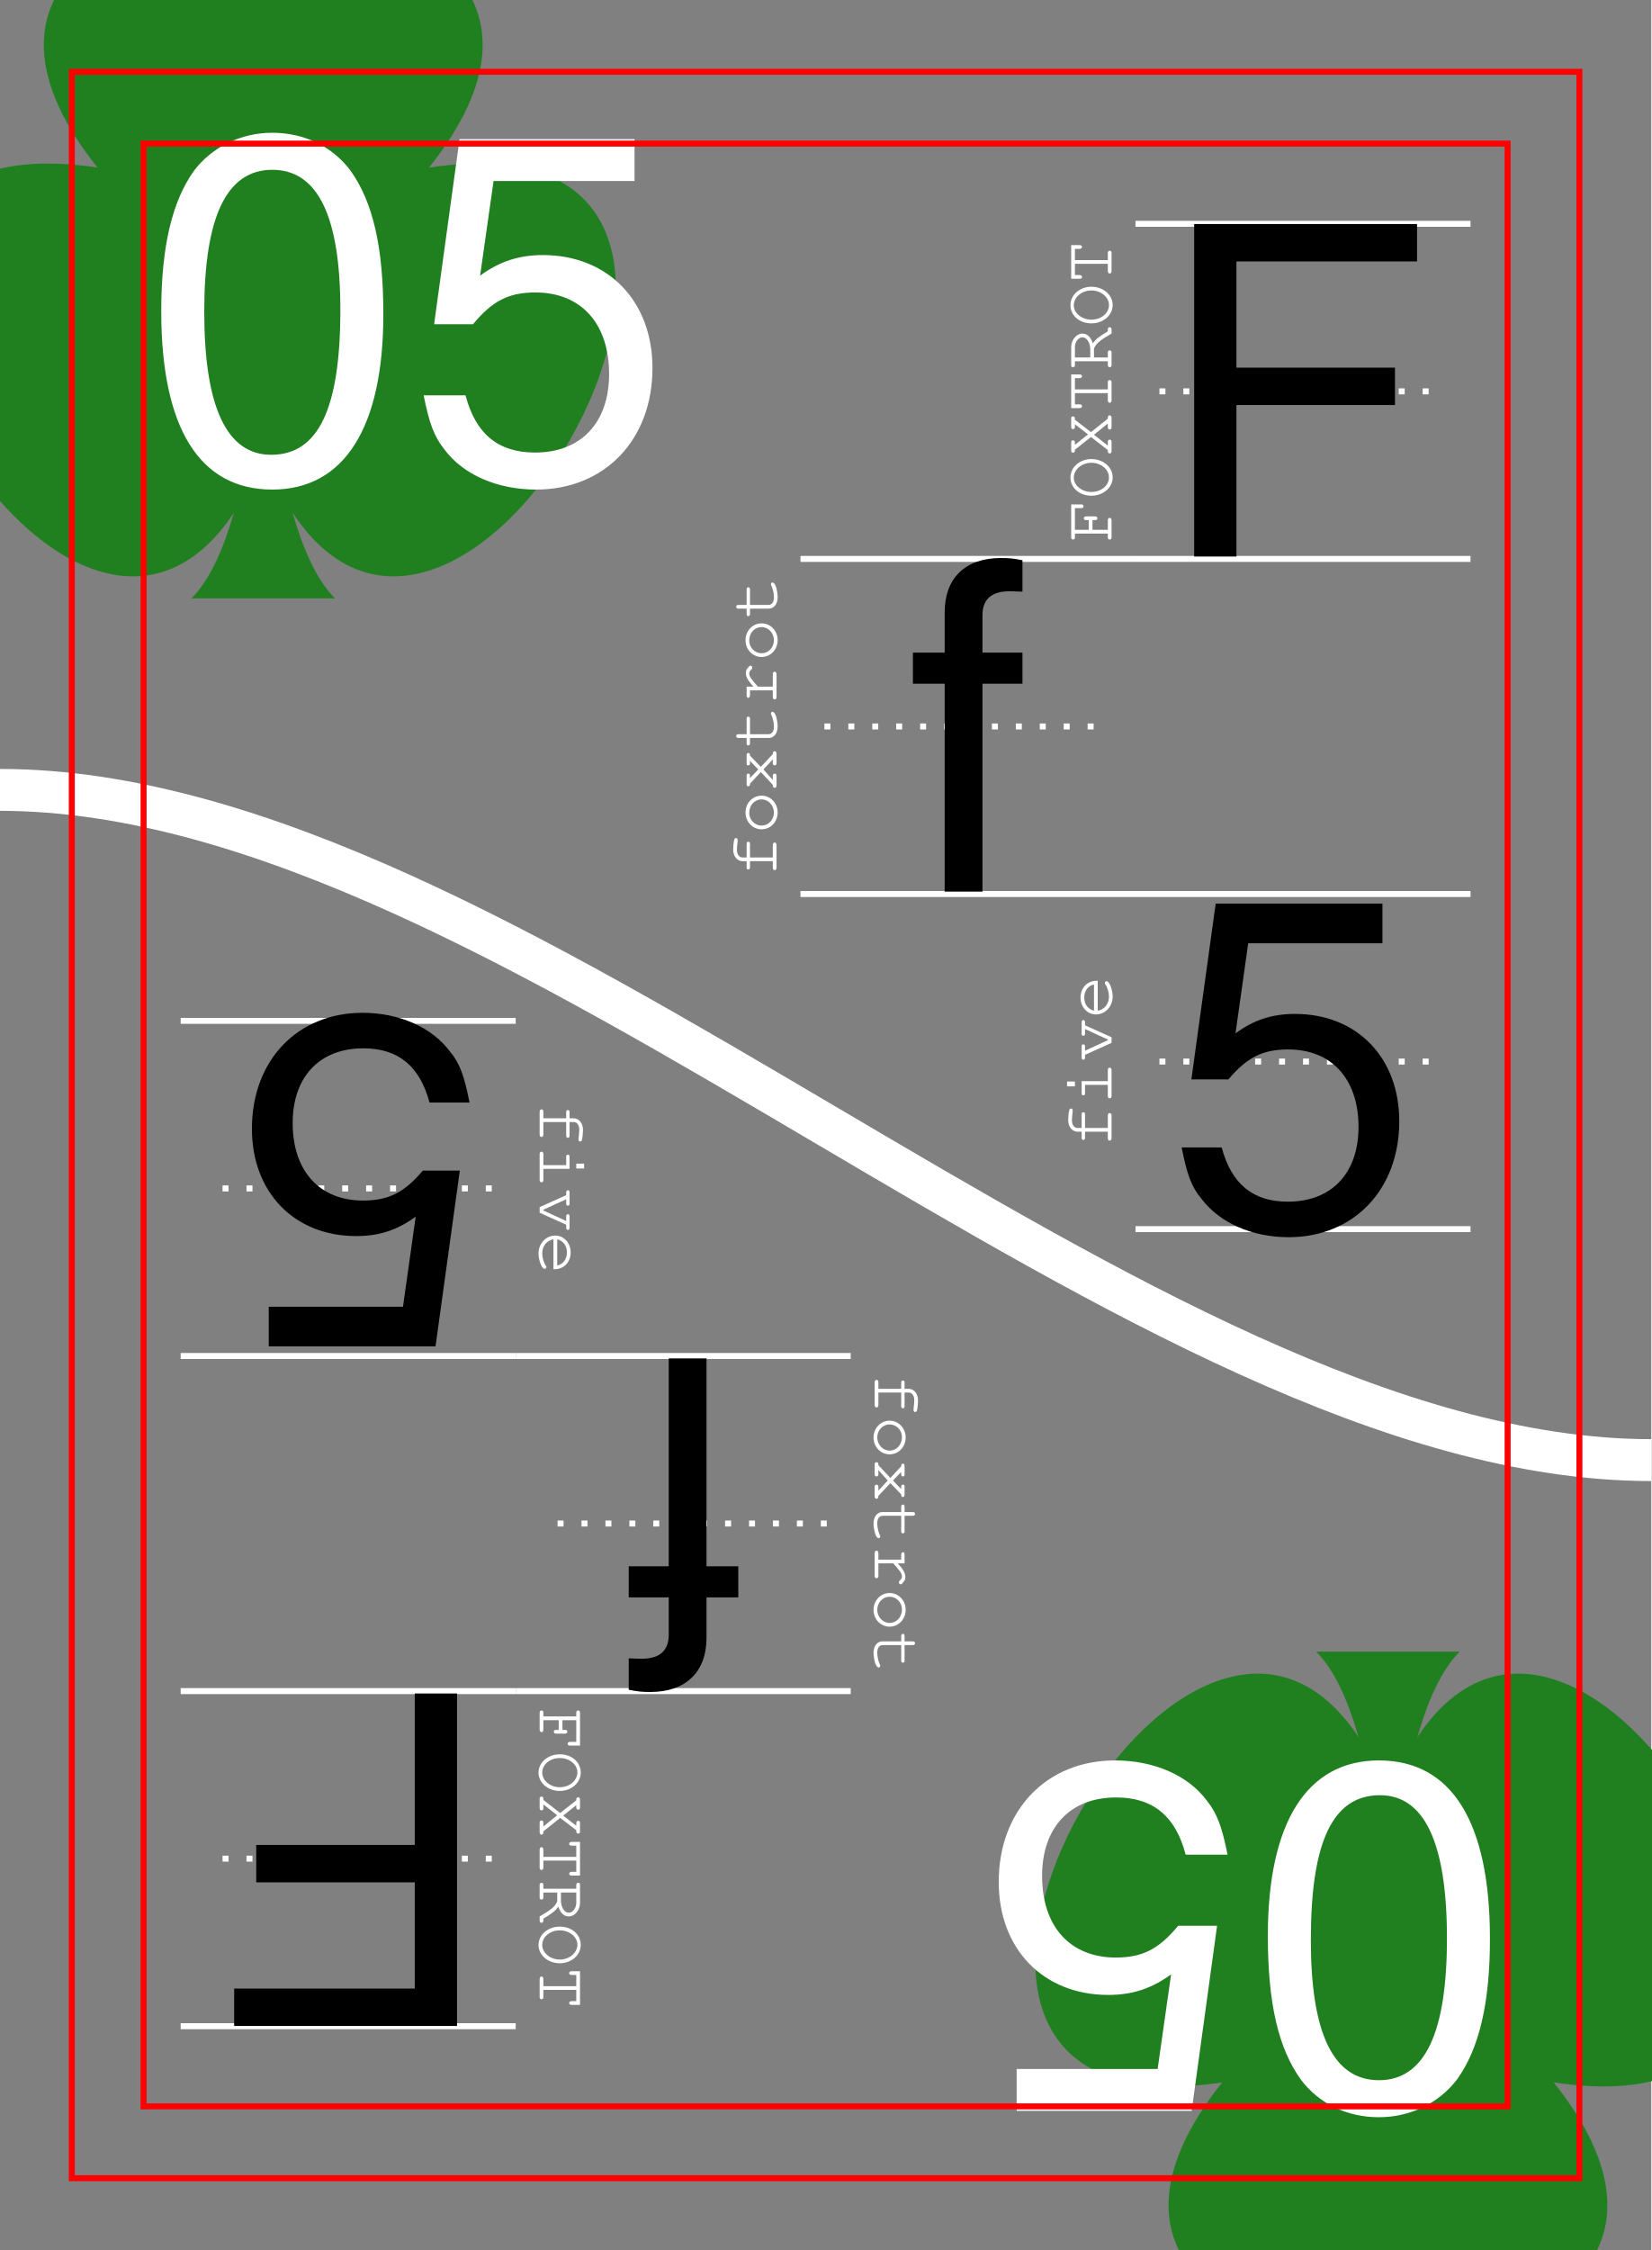
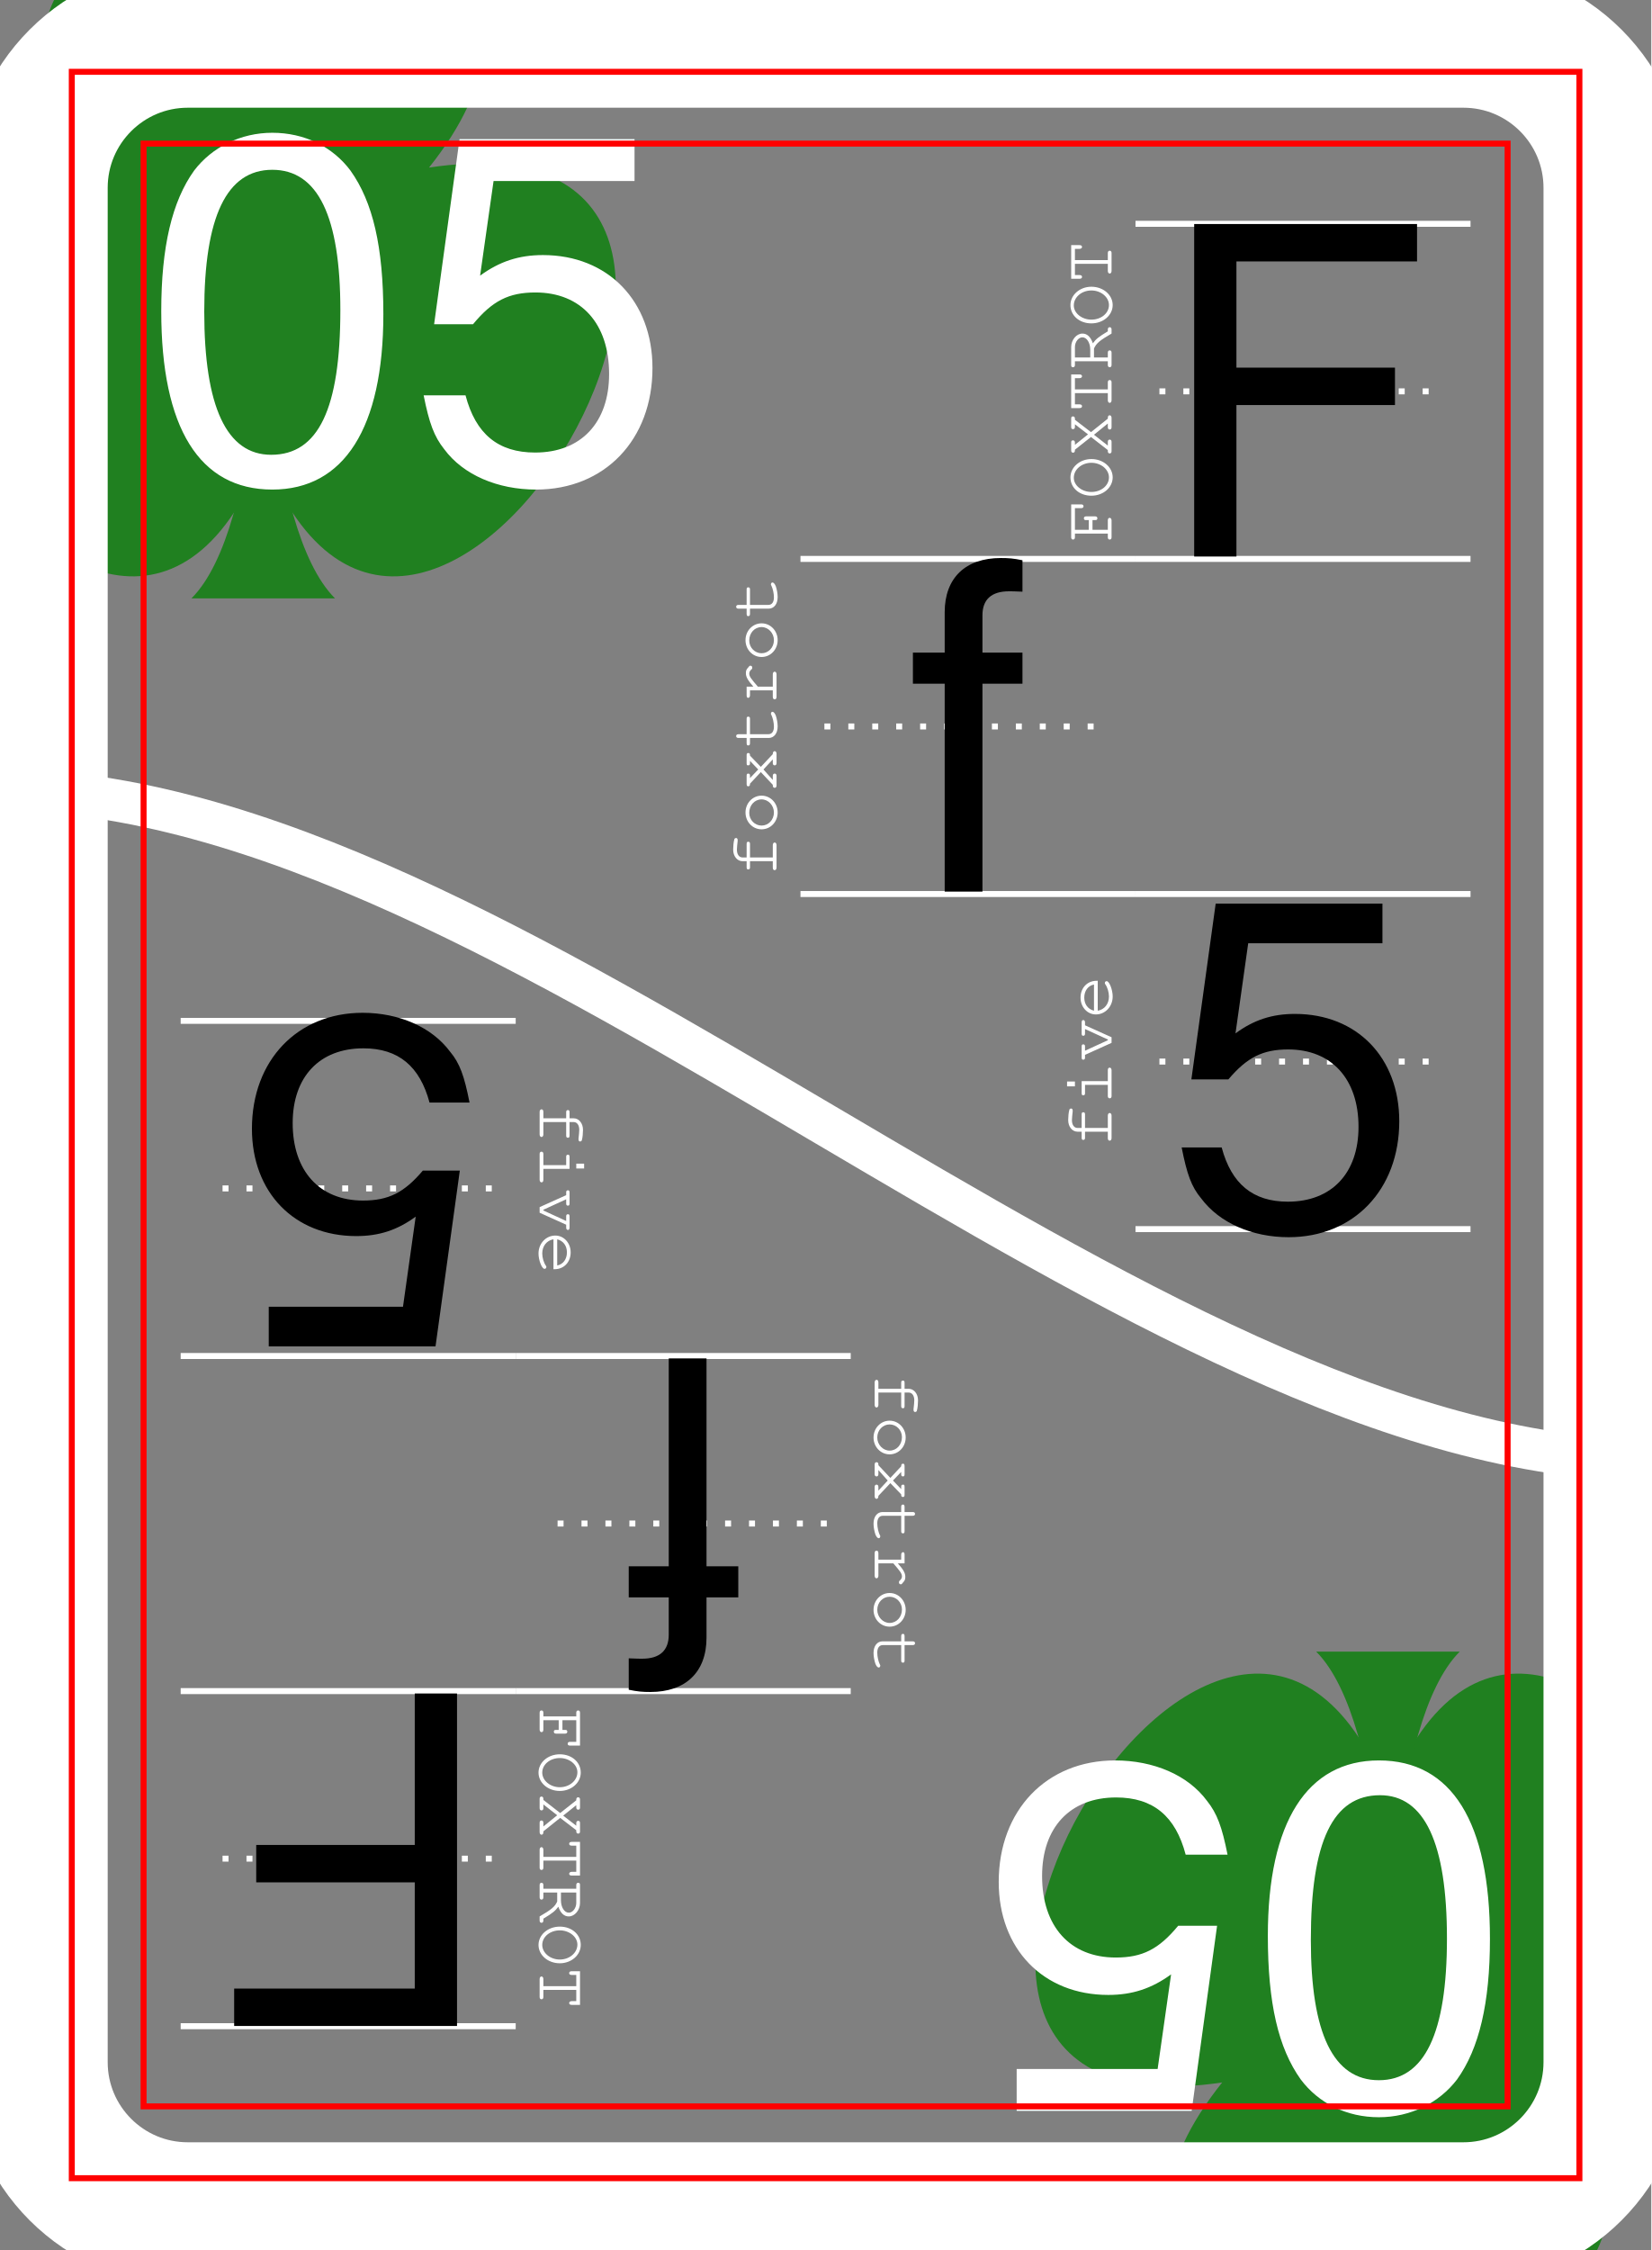
<svg xmlns="http://www.w3.org/2000/svg" xmlns:xlink="http://www.w3.org/1999/xlink" width="69mm" height="94mm" viewBox="-3 -3 69 94" version="1.1" id="card-05">
  <style>
    text { font-family:Helvetica; font-size:19.04px; line-height:1; fill:#000000;fill-opacity:1;stroke:none; }
   
   g.emoji path, g.emoji ellipse, g.emoji circle  { fill:none;stroke:#000000;stroke-width:1.0;stroke-linecap:round;stroke-miterlimit:4;stroke-dasharray:none;stroke-opacity:1 }
   g#card-05-formats-dark text { font-size:7px;fill:#ffffff; }
   g#card-05-thumb-up text, g#card-05-thumb-down text { font-size:7px; }
   path  { fill:none;stroke:#000000;stroke-width:1.0;stroke-linecap:butt;stroke-linejoin:miter;stroke-opacity:1; }
   path.suit { stroke:none; }
   g#card-05-border path  { fill:#808080;fill-opacity:1;stroke:#000000;stroke-width:1.5;stroke-opacity:1;stroke-miterlimit:4;stroke-dasharray:none; }
   g#card-05-lines path { fill:none;stroke:#ffffff;stroke-width:0.25;stroke-linecap:butt;stroke-linejoin:miter;stroke-miterlimit:4;stroke-dasharray:none;stroke-dashoffset:0;stroke-opacity:1 }
   g#card-05-lines-dark path { fill:none;stroke:#000000;stroke-width:0.5;stroke-linecap:butt;stroke-linejoin:miter;stroke-miterlimit:4;stroke-dasharray:none;stroke-dashoffset:0;stroke-opacity:1; }
   g#card-05-lines path.lines-center { stroke-dasharray:0.25, 0.75;}
  </style>
  <defs>
    <g id="card-05-heart-full" class="emoji" transform="translate(-7,-14)">
      <path d="M 7,14 C -5.5,3.5 2,-3 7,2 12,-3 19.5,3.5 7,14 Z" />
    </g>
    <g id="card-05-heart-broken" class="emoji" transform="translate(-7,-14)">
      <path d="M 3.119,0.918 C -0.516,1.134 -2.304,6.546 6.573,13.572            L 10.056,6.195 5.805,7.761 6.763,2.319            C 5.546,1.284 4.244,0.851 3.119,0.918 Z" />
      <path d="M 11.598,-0.031 C 10.627,-0.087 9.524,0.229 8.459,0.983            L 6.937,5.754 12.36,4.47 6.655,12.992            c 0.148,0.146 0.298,0.292 0.453,0.44            C 17.163,6.008 15.371,0.19 11.598,-0.031 Z" />
    </g>
    <g id="card-05-thumb" class="emoji">
      <path d="m 0.25,6 h 4 C 3.761,3.426 2.261,0.331 6.095,0.464           9.005,0.565 8.214,3.28 7.75,6 c 3,0 7,1 4,3 1,1 1,1 0,2 2,1 2,3 -11.5,2 z" />
      <path style="stroke-width:0.5" d="m 4.722,1.807 c 0,0 0.175,2.379 1.03,2.351           0.834,-0.027 0.855,-2.351 0.855,-2.351 z" />
    </g>
+     <g id="card-05-thumb-down" transform="translate(-7,-14)">
+       <g transform="translate(-0.1064203,-0.6459912)">
+         <path style="fill:none;stroke:#000000;stroke-width:0.342;stroke-miterlimit:4;stroke-dasharray:none;stroke-opacity:1" d="m 6.164,1.456 c -0.871,0.317 -1.75,0.576 -1.954,0.576 -0.337,6.56e-4 -0.37,0.279 -0.37,3.113 v 3.112 l 1.42,1.699 c 0.896,1.072 1.58,2.13 1.855,2.865 0.578,1.548 0.663,1.652 1.361,1.652 1.506,0 2.14,-1.654 1.302,-3.397 -0.703,-1.462 -0.703,-1.462 1.455,-1.462 1.649,0 1.96,-0.054 2.344,-0.408 0.354,-0.325 0.416,-0.551 0.31,-1.118 C 13.393,5.575 13.352,5.054 12.667,2.131 11.27,0.672 9.096,0.391 6.164,1.456 Z" />
+         <path style="fill:none;stroke:#000000;stroke-width:0.342;stroke-linecap:butt;stroke-linejoin:miter;stroke-miterlimit:4;stroke-dasharray:none;stroke-opacity:1" d="m 8.616,14.41 c 0.974,-0.083 0.526,-1.451 0.526,-1.451 l -1.294,-1.563 c -1.552,-0.039 -0.71,0.585 -1.051,0.707" />
+         <rect style="fill:none;fill-opacity:0.801;stroke:#000000;stroke-width:0.39;stroke-linecap:round;stroke-miterlimit:4;stroke-dasharray:none;stroke-opacity:1" width="3.565" height="7.378" x="0.302" y="2.094" />
+       </g>
+     </g>
    <g id="card-05-thumb-up" class="emoji" transform="translate(-7,-14)">
-       <use xlink:href="#card-05-thumb" />
-       <text text-anchor="middle" x="6" y="12">+1</text>
-     </g>
-     <g id="card-05-thumb-down" class="emoji" transform="translate(-7,-14)">
-       <use transform="matrix(1,0,0,-1,0,14)" xlink:href="#card-05-thumb" />
-       <text text-anchor="middle" x="7" y="7">-1</text>
+       <g transform="translate(-0.1064198,-0.2965792)">
+         <path style="fill:none;stroke:#000000;stroke-width:0.342;stroke-miterlimit:4;stroke-dasharray:none;stroke-opacity:1" d="m 6.187,13.485 c -0.869,-0.317 -1.745,-0.576 -1.948,-0.576 -0.336,-6.46e-4 -0.369,-0.279 -0.369,-3.113 v -3.112 l 1.416,-1.699 c 0.893,-1.072 1.576,-2.13 1.849,-2.865 0.576,-1.548 0.661,-1.652 1.357,-1.652 1.501,0 2.134,1.654 1.298,3.397 -0.701,1.462 -0.701,1.462 1.45,1.462 1.644,0 1.954,0.054 2.337,0.408 0.353,0.325 0.415,0.551 0.309,1.118 -0.493,2.514 -0.534,3.035 -1.217,5.958 -1.392,1.459 -3.56,1.74 -6.483,0.674 z" />
+         <path style="fill:none;stroke:#000000;stroke-width:0.342;stroke-linecap:butt;stroke-linejoin:miter;stroke-miterlimit:4;stroke-dasharray:none;stroke-opacity:1" d="m 8.632,0.531 c 0.971,0.083 0.524,1.451 0.524,1.451 l -1.29,1.563 c -1.548,0.039 -0.708,-0.585 -1.048,-0.707" />
+         <rect style="fill:none;fill-opacity:0.801;stroke:#000000;stroke-width:0.39;stroke-linecap:round;stroke-miterlimit:4;stroke-dasharray:none;stroke-opacity:1" id="rect1836" width="3.555" height="7.378" x="0.301" y="6.697" />
+       </g>
    </g>
    <g id="card-05-sad" class="emoji" transform="translate(-7,-14)">
      <ellipse id="card-05-sad-right-eye" cx="9.5" cy="4" rx="0.25" ry="0.75" />
      <ellipse id="card-05-sad-left-eye" cx="4.5" cy="4" rx="0.25" ry="0.75" />
      <circle id="card-05-sad-face" cx="7" cy="7" r="7" />
      <path id="card-05-sad-frown" d="m 3,10 c 1.5,-3 6,-3 8,0" />
    </g>
    <g id="card-05-happy" class="emoji" transform="translate(-7,-14)">
      <ellipse id="card-05-happy-right-eye" cx="9.5" cy="4" rx="0.25" ry="0.75" />
      <ellipse id="card-05-happy-left-eye" cx="4.5" cy="4" rx="0.25" ry="0.75" />
      <circle id="card-05-happy-face" cx="7" cy="7" r="7" />
      <path id="card-05-happy-smile" d="m 3,8 c 1.5,4 6,4 8,0" />
    </g>
    <g id="card-05-suit-club" transform="translate(7,7)">
      <path id="card-05-suit-club-flower" style="fill:#208020;stroke:none" d="     M -7.347880794884119e-16,4.0      C 3.365,12.557 12.557,-3.365 3.464,-2.0      C 9.192,-9.192 -9.192,-9.192 -3.464,-2      C -12.557,-3.365 -3.365,12.557 -7.347880794884119e-16,4.0      Z     " />
      <path id="card-05-suit-club-stem" style="fill:#208020;stroke:none" d="     m 0,7.0      h -1.5      c 1.5,-1.5 1.5,-7.0 1.5,-7.0      c 0,0 0,5.5 1.5,7.0      z" />
    </g>
    <g id="card-05-suit-heart">
      <path style="fill:#802020;stroke:none" d="M 7,14 C -5.5,3.5 2,-3 7,2 12,-3 19.5,3.5 7,14 Z" />
    </g>
    <g id="card-05-suit-diamond">
      <path style="fill:#202080;stroke:none" d="m 7,14 -7,-10 7,-4 7,4 z" />
    </g>
    <g id="card-05-suit-spade">
      <path style="fill:#202020;stroke:none" d="M 7,0 C -5.5,10.5 2,17 7,12 12,17 19.5,10.5 7,0 Z" />
      <path style="fill:#202020;stroke:none" d="m 7,14 h -1.5 c 1.5,-1.5 1.5,-7.0 1.5,-7.0 c 0,0 0,5.5 1.5,7.0 z" />
    </g>
    <g id="card-05-lines">
      <path d="m 0,0 14,0" />
      <path class="lines-center" d="m 1,7 12,0" />
      <path d="m 0,14 14,0" />
    </g>
    <g id="card-05-lines-dark">
      
      
      
    </g>
    <g id="card-05-translate-text">
      <text xml:space="preserve" x="37.45" y="34.25" text-anchor="middle">f</text>
      <text xml:space="preserve" x="51" y="20.25" text-anchor="middle">F</text>
      <text xml:space="preserve" x="51" y="48.25" text-anchor="middle">5</text>
    </g>
    <g id="card-05-translate-pics">
      <use x="37.45" y="34.25" xlink:href="#card-05-" />
      <use x="51" y="20.25" xlink:href="#card-05-" />
      <use x="51" y="48.25" xlink:href="#card-05-" />
    </g>
    <g id="card-05-formats">
      <g id="formats-up" transform="translate(44.45,6.35)">
        <use xlink:href="#card-05-lines" />
        <text transform="rotate(-90) translate(-7,-1)" xml:space="preserve" text-anchor="middle" style="font-size:3px;line-height:1;font-family:Courier;fill:#ffffff;fill-opacity:1;stroke:#ffffff;stroke-width:0;stroke-miterlimit:4;stroke-dasharray:none;stroke-opacity:1">FOXTROT</text>
      </g>
      <g id="card-05-formats-plain" transform="translate(30.45,20.35)">
        <use xlink:href="#card-05-lines" />
        <text transform="rotate(-90) translate(-7,-1)" xml:space="preserve" text-anchor="middle" style="font-size:3px;line-height:1;font-family:Courier;fill:#ffffff;fill-opacity:1;stroke:#ffffff;stroke-width:0;stroke-miterlimit:4;stroke-dasharray:none;stroke-opacity:1">foxtrot</text>
      </g>
      <g id="card-05-formats-down" transform="translate(44.45,34.35)">
        <use xlink:href="#card-05-lines" />
        <text transform="rotate(-90) translate(-7,-1)" xml:space="preserve" text-anchor="middle" style="font-size:3px;line-height:1;font-family:Courier;fill:#ffffff;fill-opacity:1;stroke:#ffffff;stroke-width:0;stroke-miterlimit:4;stroke-dasharray:none;stroke-opacity:1">five</text>
      </g>
      <text xml:space="preserve" text-anchor="middle" style="font-size:7px;line-height:1;font-family:Courier;fill:#ffffff;fill-opacity:1;stroke:#ffffff;stroke-width:0;stroke-miterlimit:4;stroke-dasharray:none;stroke-opacity:1" x="51.45" y="28.50" />
    </g>
    <g id="card-05-formats-dark">
      <g id="card-05-formats-up" transform="translate(44.45,6.35)">
        <use xlink:href="#card-05-lines-dark" />
        <text transform="rotate(-90) translate(-7,-1)" xml:space="preserve" text-anchor="middle" style="font-size:3px;line-height:1;font-family:Courier;fill:#ffffff;fill-opacity:1;stroke:#ffffff;stroke-width:0;stroke-miterlimit:4;stroke-dasharray:none;stroke-opacity:1">FOXTROT</text>
      </g>
      <g id="card-05-formats-plain" transform="translate(30.45,20.35)">
        <use xlink:href="#card-05-lines-dark" />
        <text transform="rotate(-90) translate(-7,18.5)" xml:space="preserve" text-anchor="middle" style="font-size:4px;line-height:1;font-family:Courier;fill:#ffffff;fill-opacity:1;stroke:#ffffff;stroke-width:0;stroke-miterlimit:4;stroke-dasharray:none;stroke-opacity:1">foxtrot</text>
      </g>
      <g id="card-05-formats-down" transform="translate(44.45,34.35)">
        <use xlink:href="#card-05-lines-dark" />
        <text transform="rotate(-90) translate(-7,-1)" xml:space="preserve" text-anchor="middle" style="font-size:3px;line-height:1;font-family:Courier;fill:#ffffff;fill-opacity:1;stroke:#ffffff;stroke-width:0;stroke-miterlimit:4;stroke-dasharray:none;stroke-opacity:1">five</text>
      </g>
      <text xml:space="preserve" text-anchor="middle" style="fill:#000000;font-size:150%" x="51.45" y="36" />
    </g>
  </defs>
  <g id="card-05-main-layer">
    <rect x="-3" y="-3" width="69" height="94" style="fill:#808080" />
    <use opacity="1" transform="matrix(2,0,0,2,-6,-6)" xlink:href="#card-05-suit-club" />
    <use xlink:href="#card-05-formats" />
    <g transform="rotate(180,31.5,44)">
      <use opacity="1" transform="matrix(2,0,0,2,-6,-6)" xlink:href="#card-05-suit-club" />
      <use xlink:href="#card-05-formats" />
    </g>
    <g id="card-05-border">
+       <rect x="-1.5" y="-1.5" width="66" height="91" rx="6.35" opacity="1.0" style="fill:none;stroke:#ffffff;stroke-width:6.0" />
      <path id="card-05-border-separator" style="stroke:#ffffff;stroke-width:1.75;fill:none;" d="M -3.0,30 C 18.5,30 44.5,58 66,58" />
    </g>
    <g id="card-05-upward">
      <text x="14" y="17" style="font-family:Helvetica;font-size:20px;fill:#fff" text-anchor="middle">05</text>
      <use xlink:href="#card-05-translate-text" />
    </g>
    <use xlink:href="#card-05-upward" transform="rotate(180,31.5,44)" />
    <rect x="0" y="0" width="63" height="88" style="stroke:#f00;stroke-width:0.25;fill:none;" />
    <rect x="3" y="3" width="57" height="82" style="stroke:#f00;stroke-width:0.25;fill:none;" />
  </g>
</svg>
